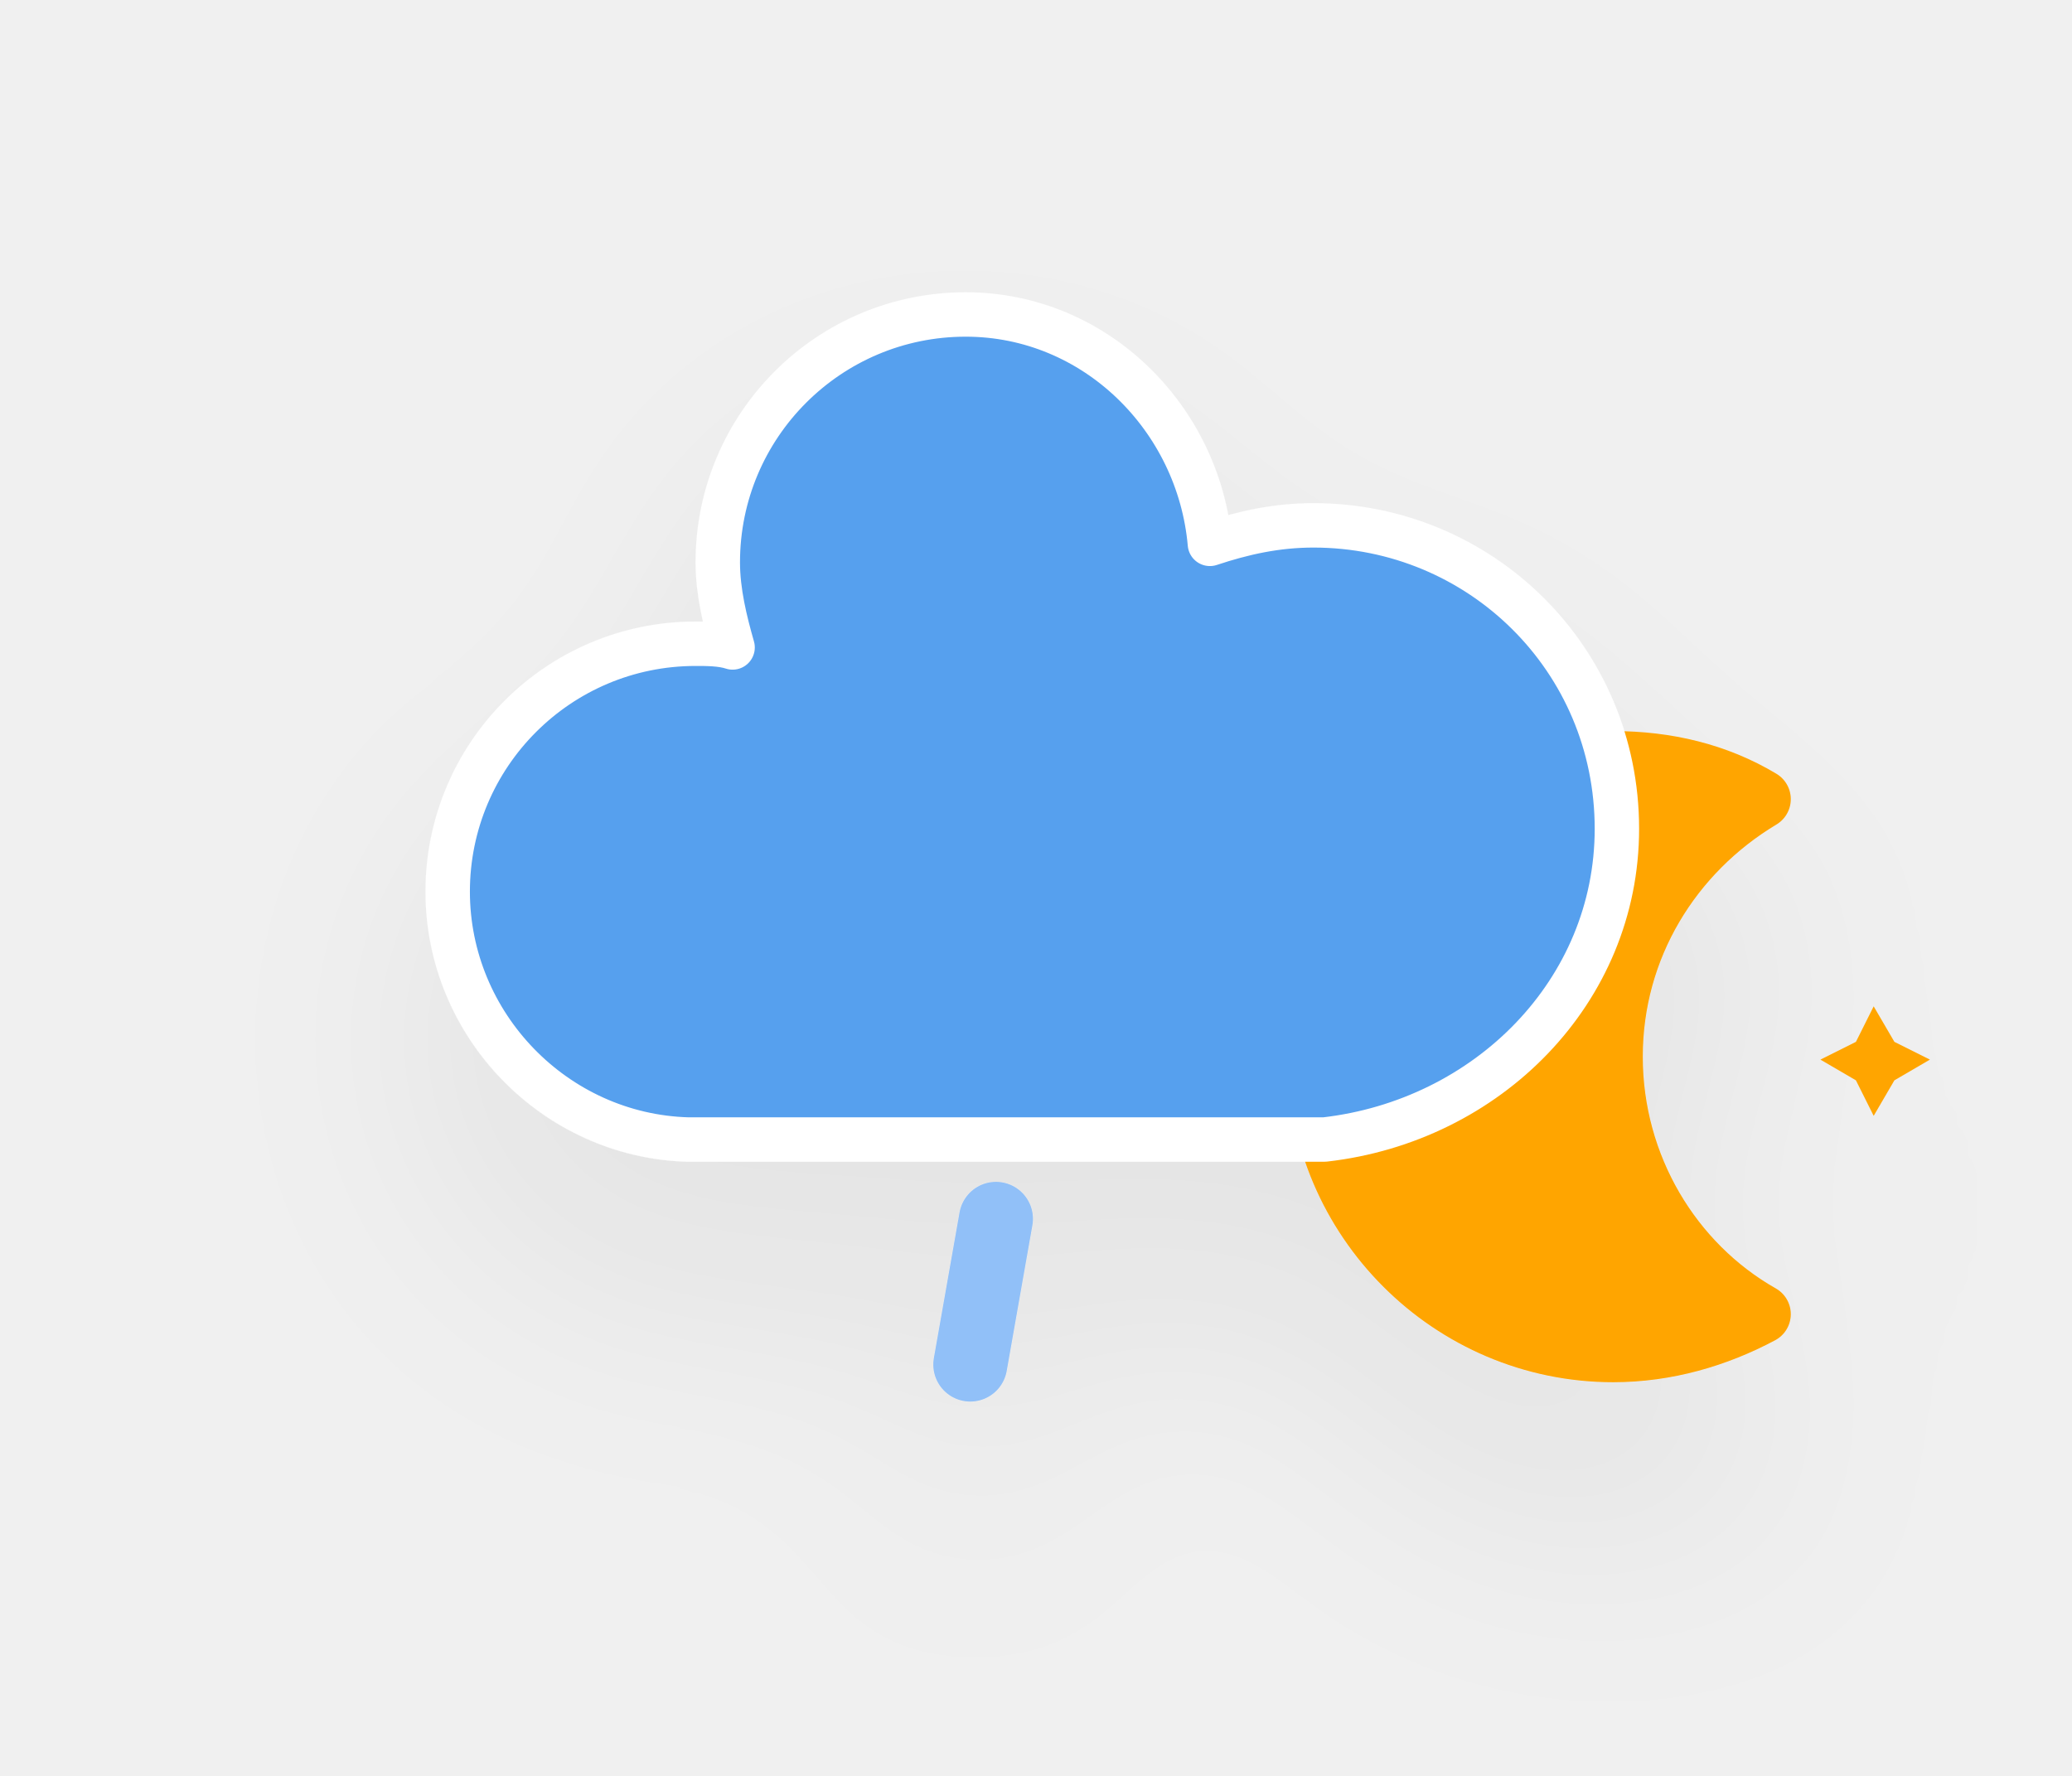
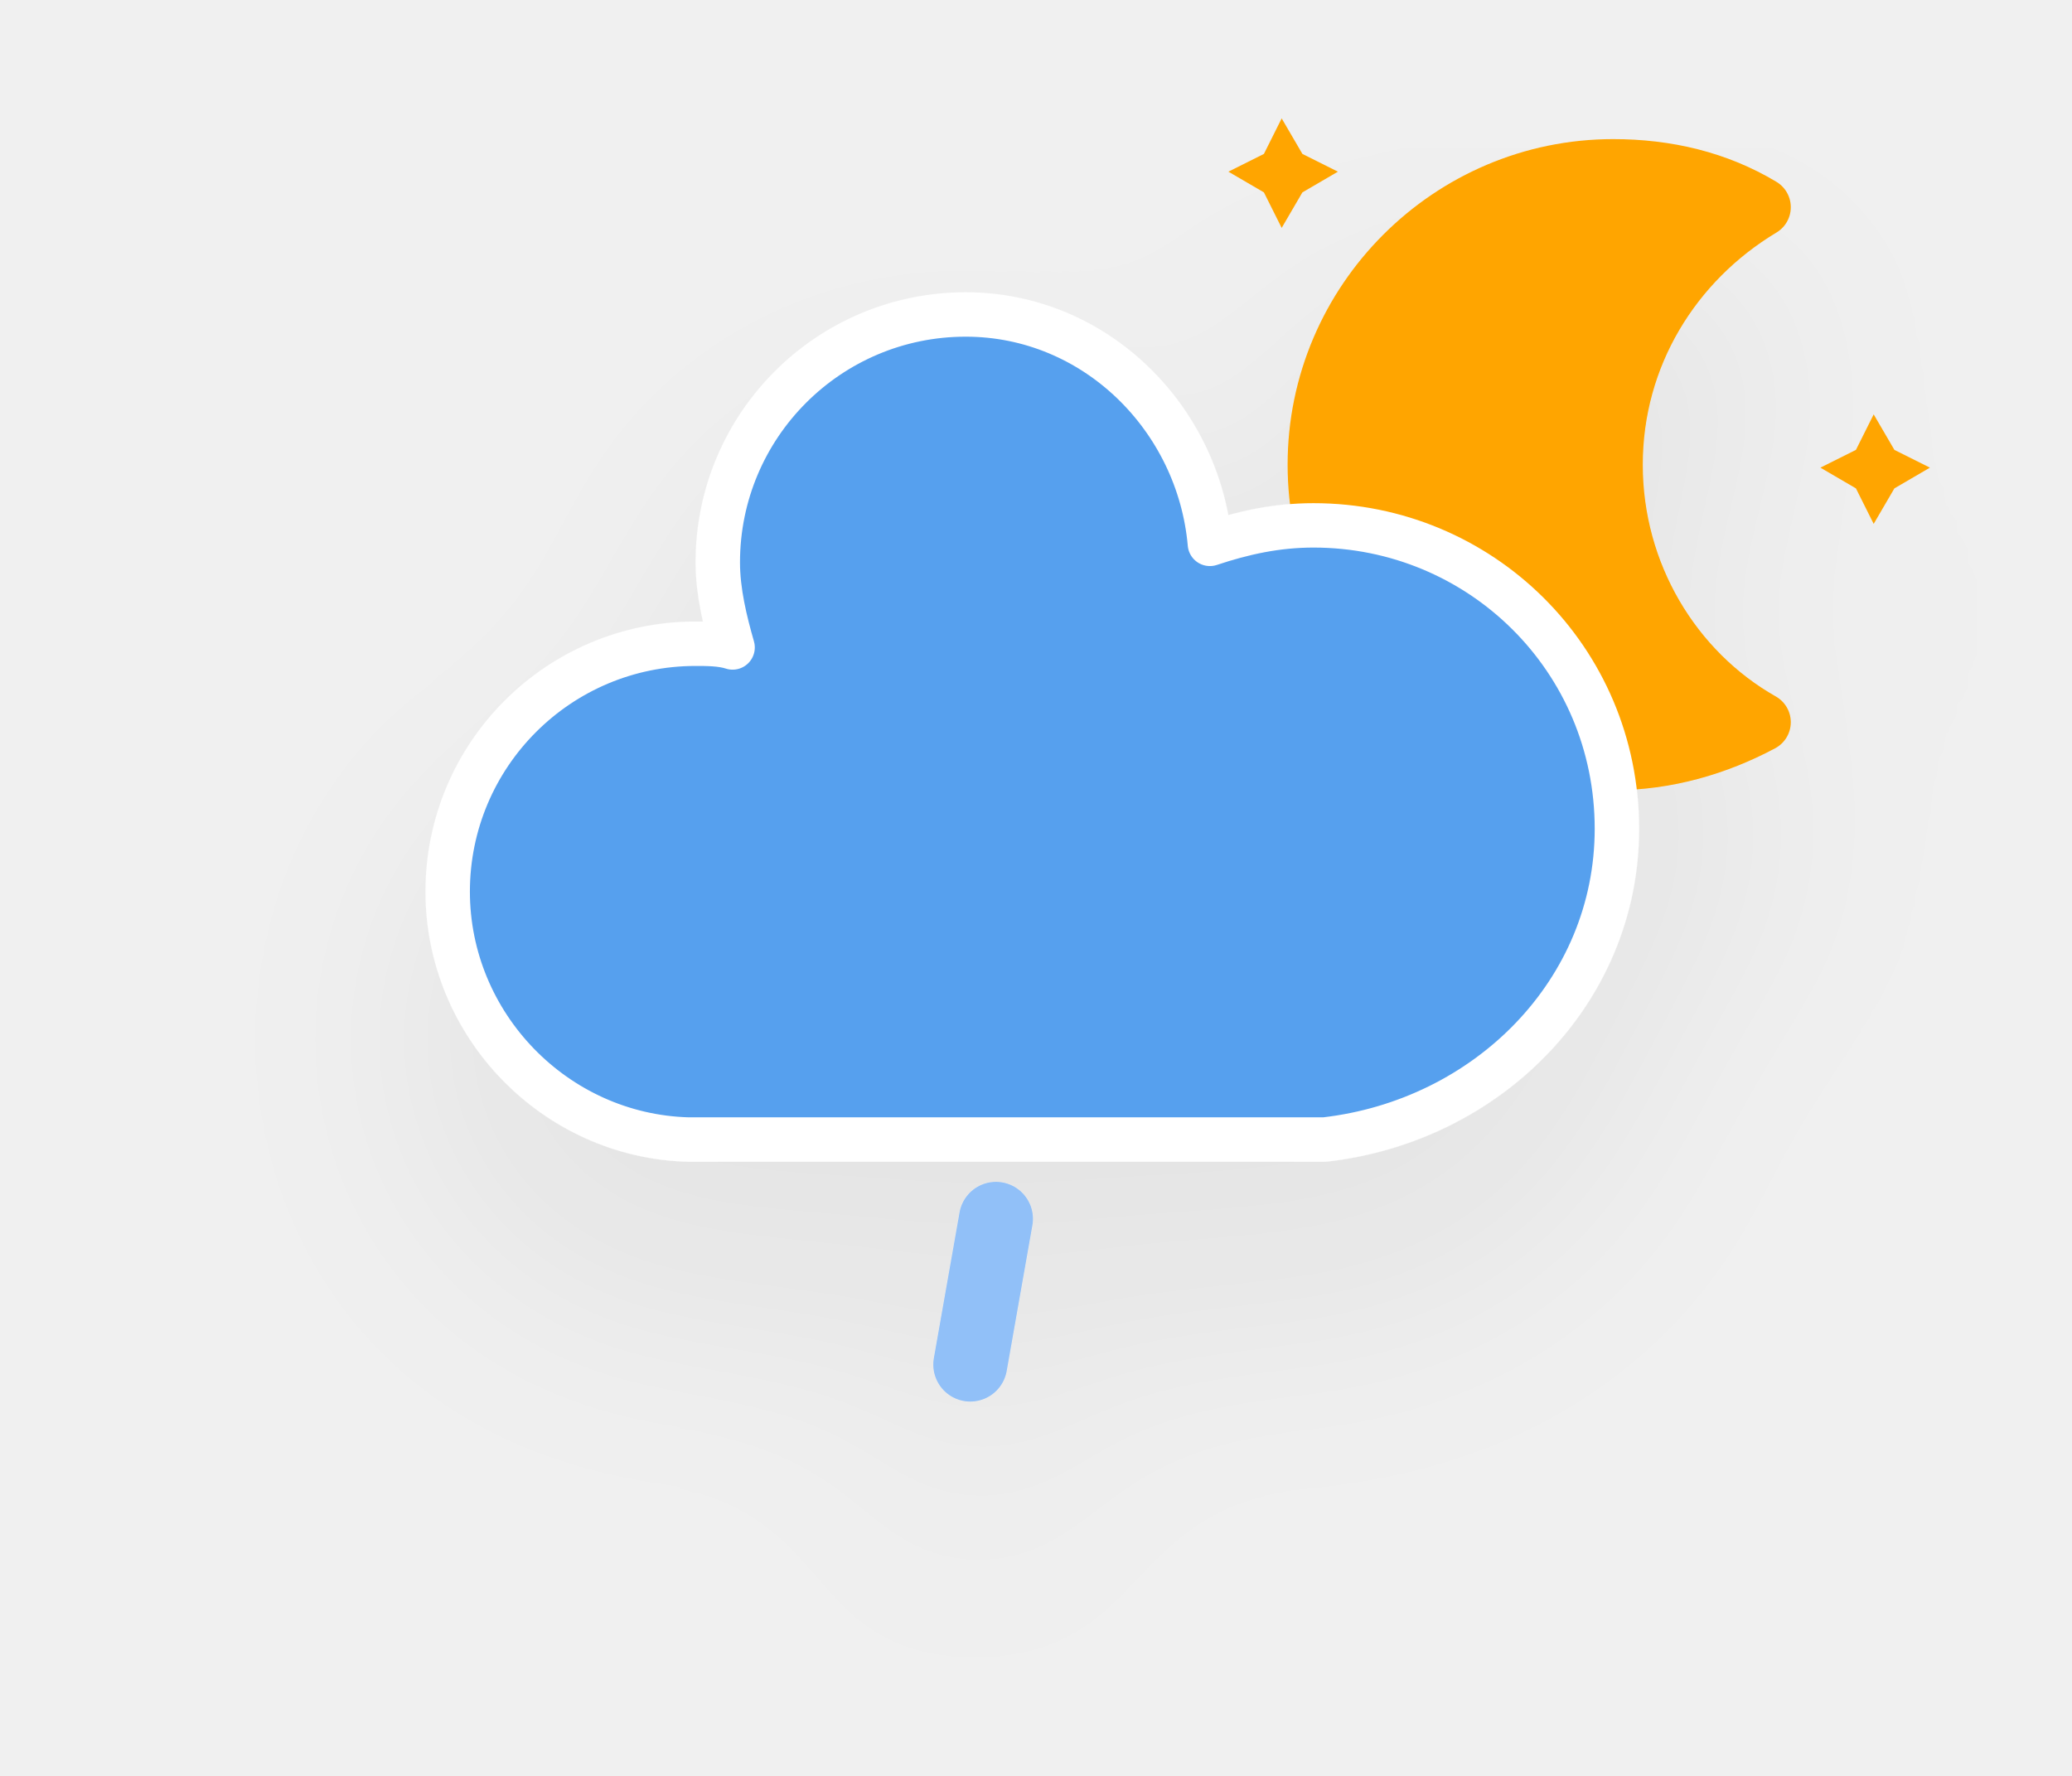
<svg xmlns="http://www.w3.org/2000/svg" width="56" height="48" version="1.1">
  <defs>
    <filter id="blur" x="-.207" y="-.211" width="1.403" height="1.5">
      <feGaussianBlur in="SourceAlpha" stdDeviation="3" />
      <feOffset dx="0" dy="4" result="offsetblur" />
      <feComponentTransfer>
        <feFuncA slope="0.05" type="linear" />
      </feComponentTransfer>
      <feMerge>
        <feMergeNode />
        <feMergeNode in="SourceGraphic" />
      </feMerge>
    </filter>
    <style type="text/css">
- 
- /*
+       
+       /*
** MOON
*/
- @keyframes am-weather-moon {
-   0% {
-     -webkit-transform: rotate(0deg);
-        -moz-transform: rotate(0deg);
-         -ms-transform: rotate(0deg);
-             transform: rotate(0deg);
-   }
- 
-   50% {
-     -webkit-transform: rotate(15deg);
-        -moz-transform: rotate(15deg);
-         -ms-transform: rotate(15deg);
-             transform: rotate(15deg);
-   }
- 
-   100% {
-     -webkit-transform: rotate(0deg);
-        -moz-transform: rotate(0deg);
-         -ms-transform: rotate(0deg);
-             transform: rotate(0deg);
-   }
- }
- 
- .am-weather-moon {
-   -webkit-animation-name: am-weather-moon;
-      -moz-animation-name: am-weather-moon;
-       -ms-animation-name: am-weather-moon;
-           animation-name: am-weather-moon;
-   -webkit-animation-duration: 6s;
-      -moz-animation-duration: 6s;
-       -ms-animation-duration: 6s;
-           animation-duration: 6s;
-   -webkit-animation-timing-function: linear;
-      -moz-animation-timing-function: linear;
-       -ms-animation-timing-function: linear;
-           animation-timing-function: linear;
-   -webkit-animation-iteration-count: infinite;
-      -moz-animation-iteration-count: infinite;
-       -ms-animation-iteration-count: infinite;
-           animation-iteration-count: infinite;
-   -webkit-transform-origin: 12.5px 15.15px 0; /* TODO FF CENTER ISSUE */
-      -moz-transform-origin: 12.5px 15.15px 0; /* TODO FF CENTER ISSUE */
-       -ms-transform-origin: 12.5px 15.15px 0; /* TODO FF CENTER ISSUE */
-           transform-origin: 12.5px 15.15px 0; /* TODO FF CENTER ISSUE */
- }
- 
- @keyframes am-weather-moon-star-1 {
-   0% {
-     opacity: 0;
-   }
- 
-   100% {
-     opacity: 1;
-   }
- }
- 
- .am-weather-moon-star-1 {
-   -webkit-animation-name: am-weather-moon-star-1;
-      -moz-animation-name: am-weather-moon-star-1;
-       -ms-animation-name: am-weather-moon-star-1;
-           animation-name: am-weather-moon-star-1;
-   -webkit-animation-delay: 3s;
-      -moz-animation-delay: 3s;
-       -ms-animation-delay: 3s;
-           animation-delay: 3s;
-   -webkit-animation-duration: 5s;
-      -moz-animation-duration: 5s;
-       -ms-animation-duration: 5s;
-           animation-duration: 5s;
-   -webkit-animation-timing-function: linear;
-      -moz-animation-timing-function: linear;
-       -ms-animation-timing-function: linear;
-           animation-timing-function: linear;
-   -webkit-animation-iteration-count: 1;
-      -moz-animation-iteration-count: 1;
-       -ms-animation-iteration-count: 1;
-           animation-iteration-count: 1;
- }
- 
- @keyframes am-weather-moon-star-2 {
-   0% {
-     opacity: 0;
-   }
- 
-   100% {
-     opacity: 1;
-   }
- }
- 
- .am-weather-moon-star-2 {
-   -webkit-animation-name: am-weather-moon-star-2;
-      -moz-animation-name: am-weather-moon-star-2;
-       -ms-animation-name: am-weather-moon-star-2;
-           animation-name: am-weather-moon-star-2;
-   -webkit-animation-delay: 5s;
-      -moz-animation-delay: 5s;
-       -ms-animation-delay: 5s;
-           animation-delay: 5s;
-   -webkit-animation-duration: 4s;
-      -moz-animation-duration: 4s;
-       -ms-animation-duration: 4s;
-           animation-duration: 4s;
-   -webkit-animation-timing-function: linear;
-      -moz-animation-timing-function: linear;
-       -ms-animation-timing-function: linear;
-           animation-timing-function: linear;
-   -webkit-animation-iteration-count: 1;
-      -moz-animation-iteration-count: 1;
-       -ms-animation-iteration-count: 1;
-           animation-iteration-count: 1;
- }
- 
- /*
+       @keyframes am-weather-moon {
+         0% {
+           -webkit-transform: rotate(0deg);
+           -moz-transform: rotate(0deg);
+           -ms-transform: rotate(0deg);
+           transform: rotate(0deg);
+         }
+ 
+         50% {
+           -webkit-transform: rotate(15deg);
+           -moz-transform: rotate(15deg);
+           -ms-transform: rotate(15deg);
+           transform: rotate(15deg);
+         }
+ 
+         100% {
+           -webkit-transform: rotate(0deg);
+           -moz-transform: rotate(0deg);
+           -ms-transform: rotate(0deg);
+           transform: rotate(0deg);
+         }
+       }
+ 
+       .am-weather-moon {
+         -webkit-animation-name: am-weather-moon;
+         -moz-animation-name: am-weather-moon;
+         -ms-animation-name: am-weather-moon;
+         animation-name: am-weather-moon;
+         -webkit-animation-duration: 6s;
+         -moz-animation-duration: 6s;
+         -ms-animation-duration: 6s;
+         animation-duration: 6s;
+         -webkit-animation-timing-function: linear;
+         -moz-animation-timing-function: linear;
+         -ms-animation-timing-function: linear;
+         animation-timing-function: linear;
+         -webkit-animation-iteration-count: infinite;
+         -moz-animation-iteration-count: infinite;
+         -ms-animation-iteration-count: infinite;
+         animation-iteration-count: infinite;
+         -webkit-transform-origin: 12.5px 15.15px 0;
+         /* TODO FF CENTER ISSUE */
+         -moz-transform-origin: 12.5px 15.15px 0;
+         /* TODO FF CENTER ISSUE */
+         -ms-transform-origin: 12.5px 15.15px 0;
+         /* TODO FF CENTER ISSUE */
+         transform-origin: 12.5px 15.15px 0;
+         /* TODO FF CENTER ISSUE */
+       }
+ 
+       @keyframes am-weather-moon-star-1 {
+         0% {
+           opacity: 0;
+         }
+ 
+         100% {
+           opacity: 1;
+         }
+       }
+ 
+       .am-weather-moon-star-1 {
+         -webkit-animation-name: am-weather-moon-star-1;
+         -moz-animation-name: am-weather-moon-star-1;
+         -ms-animation-name: am-weather-moon-star-1;
+         animation-name: am-weather-moon-star-1;
+         -webkit-animation-delay: 3s;
+         -moz-animation-delay: 3s;
+         -ms-animation-delay: 3s;
+         animation-delay: 3s;
+         -webkit-animation-duration: 5s;
+         -moz-animation-duration: 5s;
+         -ms-animation-duration: 5s;
+         animation-duration: 5s;
+         -webkit-animation-timing-function: linear;
+         -moz-animation-timing-function: linear;
+         -ms-animation-timing-function: linear;
+         animation-timing-function: linear;
+         -webkit-animation-iteration-count: 1;
+         -moz-animation-iteration-count: 1;
+         -ms-animation-iteration-count: 1;
+         animation-iteration-count: 1;
+       }
+ 
+       @keyframes am-weather-moon-star-2 {
+         0% {
+           opacity: 0;
+         }
+ 
+         100% {
+           opacity: 1;
+         }
+       }
+ 
+       .am-weather-moon-star-2 {
+         -webkit-animation-name: am-weather-moon-star-2;
+         -moz-animation-name: am-weather-moon-star-2;
+         -ms-animation-name: am-weather-moon-star-2;
+         animation-name: am-weather-moon-star-2;
+         -webkit-animation-delay: 5s;
+         -moz-animation-delay: 5s;
+         -ms-animation-delay: 5s;
+         animation-delay: 5s;
+         -webkit-animation-duration: 4s;
+         -moz-animation-duration: 4s;
+         -ms-animation-duration: 4s;
+         animation-duration: 4s;
+         -webkit-animation-timing-function: linear;
+         -moz-animation-timing-function: linear;
+         -ms-animation-timing-function: linear;
+         animation-timing-function: linear;
+         -webkit-animation-iteration-count: 1;
+         -moz-animation-iteration-count: 1;
+         -ms-animation-iteration-count: 1;
+         animation-iteration-count: 1;
+       }
+ 
+       /*
+ ** CLOUDS
+ */
+       @keyframes am-weather-cloud-2 {
+         0% {
+           -webkit-transform: translate(0px, 0px);
+           -moz-transform: translate(0px, 0px);
+           -ms-transform: translate(0px, 0px);
+           transform: translate(0px, 0px);
+         }
+ 
+         50% {
+           -webkit-transform: translate(2px, 0px);
+           -moz-transform: translate(2px, 0px);
+           -ms-transform: translate(2px, 0px);
+           transform: translate(2px, 0px);
+         }
+ 
+         100% {
+           -webkit-transform: translate(0px, 0px);
+           -moz-transform: translate(0px, 0px);
+           -ms-transform: translate(0px, 0px);
+           transform: translate(0px, 0px);
+         }
+       }
+ 
+       .am-weather-cloud-2 {
+         -webkit-animation-name: am-weather-cloud-2;
+         -moz-animation-name: am-weather-cloud-2;
+         animation-name: am-weather-cloud-2;
+         -webkit-animation-duration: 3s;
+         -moz-animation-duration: 3s;
+         animation-duration: 3s;
+         -webkit-animation-timing-function: linear;
+         -moz-animation-timing-function: linear;
+         animation-timing-function: linear;
+         -webkit-animation-iteration-count: infinite;
+         -moz-animation-iteration-count: infinite;
+         animation-iteration-count: infinite;
+       }
+ 
+       /*
** RAIN
*/
- @keyframes am-weather-rain {
-   0% {
-     stroke-dashoffset: 0;
-   }
- 
-   100% {
-     stroke-dashoffset: -100;
-   }
- }
- 
- .am-weather-rain-1 {
-   -webkit-animation-name: am-weather-rain;
-      -moz-animation-name: am-weather-rain;
-       -ms-animation-name: am-weather-rain;
-           animation-name: am-weather-rain;
-   -webkit-animation-duration: 8s;
-      -moz-animation-duration: 8s;
-       -ms-animation-duration: 8s;
-           animation-duration: 8s;
-   -webkit-animation-timing-function: linear;
-      -moz-animation-timing-function: linear;
-       -ms-animation-timing-function: linear;
-           animation-timing-function: linear;
-   -webkit-animation-iteration-count: infinite;
-      -moz-animation-iteration-count: infinite;
-       -ms-animation-iteration-count: infinite;
-           animation-iteration-count: infinite;
- }
-         </style>
+       @keyframes am-weather-rain {
+         0% {
+           stroke-dashoffset: 0;
+         }
+ 
+         100% {
+           stroke-dashoffset: -100;
+         }
+       }
+ 
+       .am-weather-rain-1 {
+         -webkit-animation-name: am-weather-rain;
+         -moz-animation-name: am-weather-rain;
+         -ms-animation-name: am-weather-rain;
+         animation-name: am-weather-rain;
+         -webkit-animation-duration: 8s;
+         -moz-animation-duration: 8s;
+         -ms-animation-duration: 8s;
+         animation-duration: 8s;
+         -webkit-animation-timing-function: linear;
+         -moz-animation-timing-function: linear;
+         -ms-animation-timing-function: linear;
+         animation-timing-function: linear;
+         -webkit-animation-iteration-count: infinite;
+         -moz-animation-iteration-count: infinite;
+         -ms-animation-iteration-count: infinite;
+         animation-iteration-count: infinite;
+       }
+       
+     </style>
  </defs>
-   <g transform="translate(-4,-12)" filter="url(#blur)">
-     <g transform="translate(20,10)">
-       <g transform="translate(0,16)">
-         <g transform="matrix(.8 0 0 .8 16 4)">
-           <g class="am-weather-moon-star-1" style="-moz-animation-delay:3s;-moz-animation-duration:5s;-moz-animation-iteration-count:1;-moz-animation-name:am-weather-moon-star-1;-moz-animation-timing-function:linear;-ms-animation-delay:3s;-ms-animation-duration:5s;-ms-animation-iteration-count:1;-ms-animation-name:am-weather-moon-star-1;-ms-animation-timing-function:linear;-webkit-animation-delay:3s;-webkit-animation-duration:5s;-webkit-animation-iteration-count:1;-webkit-animation-name:am-weather-moon-star-1;-webkit-animation-timing-function:linear">
-             <polygon points="1.5 3.3 2.7 2.7 3.3 1.5 4 2.7 5.2 3.3 4 4 3.3 5.2 2.7 4" fill="#ffa500" stroke-miterlimit="10" />
-           </g>
-           <g class="am-weather-moon-star-2" style="-moz-animation-delay:5s;-moz-animation-duration:4s;-moz-animation-iteration-count:1;-moz-animation-name:am-weather-moon-star-2;-moz-animation-timing-function:linear;-ms-animation-delay:5s;-ms-animation-duration:4s;-ms-animation-iteration-count:1;-ms-animation-name:am-weather-moon-star-2;-ms-animation-timing-function:linear;-webkit-animation-delay:5s;-webkit-animation-duration:4s;-webkit-animation-iteration-count:1;-webkit-animation-name:am-weather-moon-star-2;-webkit-animation-timing-function:linear">
-             <polygon transform="translate(20,10)" points="1.5 3.3 2.7 2.7 3.3 1.5 4 2.7 5.2 3.3 4 4 3.3 5.2 2.7 4" fill="#ffa500" stroke-miterlimit="10" />
-           </g>
-           <g class="am-weather-moon" style="-moz-animation-duration:6s;-moz-animation-iteration-count:infinite;-moz-animation-name:am-weather-moon;-moz-animation-timing-function:linear;-moz-transform-origin:12.5px 15.15px 0;-ms-animation-duration:6s;-ms-animation-iteration-count:infinite;-ms-animation-name:am-weather-moon;-ms-animation-timing-function:linear;-ms-transform-origin:12.5px 15.15px 0;-webkit-animation-duration:6s;-webkit-animation-iteration-count:infinite;-webkit-animation-name:am-weather-moon;-webkit-animation-timing-function:linear;-webkit-transform-origin:12.5px 15.15px 0">
-             <path d="m14.5 13.2c0-3.7 2-6.9 5-8.7-1.5-0.9-3.2-1.3-5-1.3-5.5 0-10 4.5-10 10s4.5 10 10 10c1.8 0 3.5-0.5 5-1.3-3-1.7-5-5-5-8.7z" fill="#ffa500" stroke="#ffa500" stroke-linejoin="round" stroke-width="2" />
-           </g>
-         </g>
+   <g transform="translate(16,-2)" filter="url(#blur)">
+     <g transform="matrix(.8 0 0 .8 16 4)">
+       <g class="am-weather-moon-star-1" style="-moz-animation-delay:3s;-moz-animation-duration:5s;-moz-animation-iteration-count:1;-moz-animation-name:am-weather-moon-star-1;-moz-animation-timing-function:linear;-ms-animation-delay:3s;-ms-animation-duration:5s;-ms-animation-iteration-count:1;-ms-animation-name:am-weather-moon-star-1;-ms-animation-timing-function:linear;-webkit-animation-delay:3s;-webkit-animation-duration:5s;-webkit-animation-iteration-count:1;-webkit-animation-name:am-weather-moon-star-1;-webkit-animation-timing-function:linear">
+         <polygon points="4 4 3.3 5.2 2.7 4 1.5 3.3 2.7 2.7 3.3 1.5 4 2.7 5.2 3.3" fill="#ffa500" stroke-miterlimit="10" />
      </g>
+       <g class="am-weather-moon-star-2" style="-moz-animation-delay:5s;-moz-animation-duration:4s;-moz-animation-iteration-count:1;-moz-animation-name:am-weather-moon-star-2;-moz-animation-timing-function:linear;-ms-animation-delay:5s;-ms-animation-duration:4s;-ms-animation-iteration-count:1;-ms-animation-name:am-weather-moon-star-2;-ms-animation-timing-function:linear;-webkit-animation-delay:5s;-webkit-animation-duration:4s;-webkit-animation-iteration-count:1;-webkit-animation-name:am-weather-moon-star-2;-webkit-animation-timing-function:linear">
+         <polygon transform="translate(20,10)" points="4 4 3.3 5.2 2.7 4 1.5 3.3 2.7 2.7 3.3 1.5 4 2.7 5.2 3.3" fill="#ffa500" stroke-miterlimit="10" />
+       </g>
+       <g class="am-weather-moon" style="-moz-animation-duration:6s;-moz-animation-iteration-count:infinite;-moz-animation-name:am-weather-moon;-moz-animation-timing-function:linear;-moz-transform-origin:12.5px 15.15px 0;-ms-animation-duration:6s;-ms-animation-iteration-count:infinite;-ms-animation-name:am-weather-moon;-ms-animation-timing-function:linear;-ms-transform-origin:12.5px 15.15px 0;-webkit-animation-duration:6s;-webkit-animation-iteration-count:infinite;-webkit-animation-name:am-weather-moon;-webkit-animation-timing-function:linear;-webkit-transform-origin:12.5px 15.15px 0">
+         <path d="m14.5 13.2c0-3.7 2-6.9 5-8.7-1.5-0.9-3.2-1.3-5-1.3-5.5 0-10 4.5-10 10s4.5 10 10 10c1.8 0 3.5-0.5 5-1.3-3-1.7-5-5-5-8.7z" fill="#ffa500" stroke="#ffa500" stroke-linejoin="round" stroke-width="2" />
+       </g>
+     </g>
+     <g class="am-weather-cloud-3" style="-moz-animation-duration:3s;-moz-animation-iteration-count:infinite;-moz-animation-name:am-weather-cloud-2;-moz-animation-timing-function:linear;-webkit-animation-duration:3s;-webkit-animation-iteration-count:infinite;-webkit-animation-name:am-weather-cloud-2;-webkit-animation-timing-function:linear">
      <path transform="translate(-20,-11)" d="m47.7 35.4c0-4.6-3.7-8.2-8.2-8.2-1 0-1.9 0.2-2.8 0.5-0.3-3.4-3.1-6.2-6.6-6.2-3.7 0-6.7 3-6.7 6.7 0 0.8 0.2 1.6 0.4 2.3-0.3-0.1-0.7-0.1-1-0.1-3.7 0-6.7 3-6.7 6.7 0 3.6 2.9 6.6 6.5 6.7h17.2c4.4-0.5 7.9-4 7.9-8.4z" fill="#57a0ee" stroke="#fff" stroke-linejoin="round" stroke-width="1.2" />
    </g>
-     <g transform="rotate(10,-238.68,233.96)">
+     <g class="am-weaher-rain-1" transform="translate(-20,-10) rotate(10,-238.68,233.96)">
      <line class="am-weather-rain-1" transform="translate(-6,1)" y2="8" fill="none" stroke="#91c0f8" stroke-dasharray="4, 7" stroke-linecap="round" stroke-width="2" style="-moz-animation-duration:8s;-moz-animation-iteration-count:infinite;-moz-animation-name:am-weather-rain;-moz-animation-timing-function:linear;-ms-animation-duration:8s;-ms-animation-iteration-count:infinite;-ms-animation-name:am-weather-rain;-ms-animation-timing-function:linear;-webkit-animation-duration:8s;-webkit-animation-iteration-count:infinite;-webkit-animation-name:am-weather-rain;-webkit-animation-timing-function:linear" />
    </g>
  </g>
</svg>
